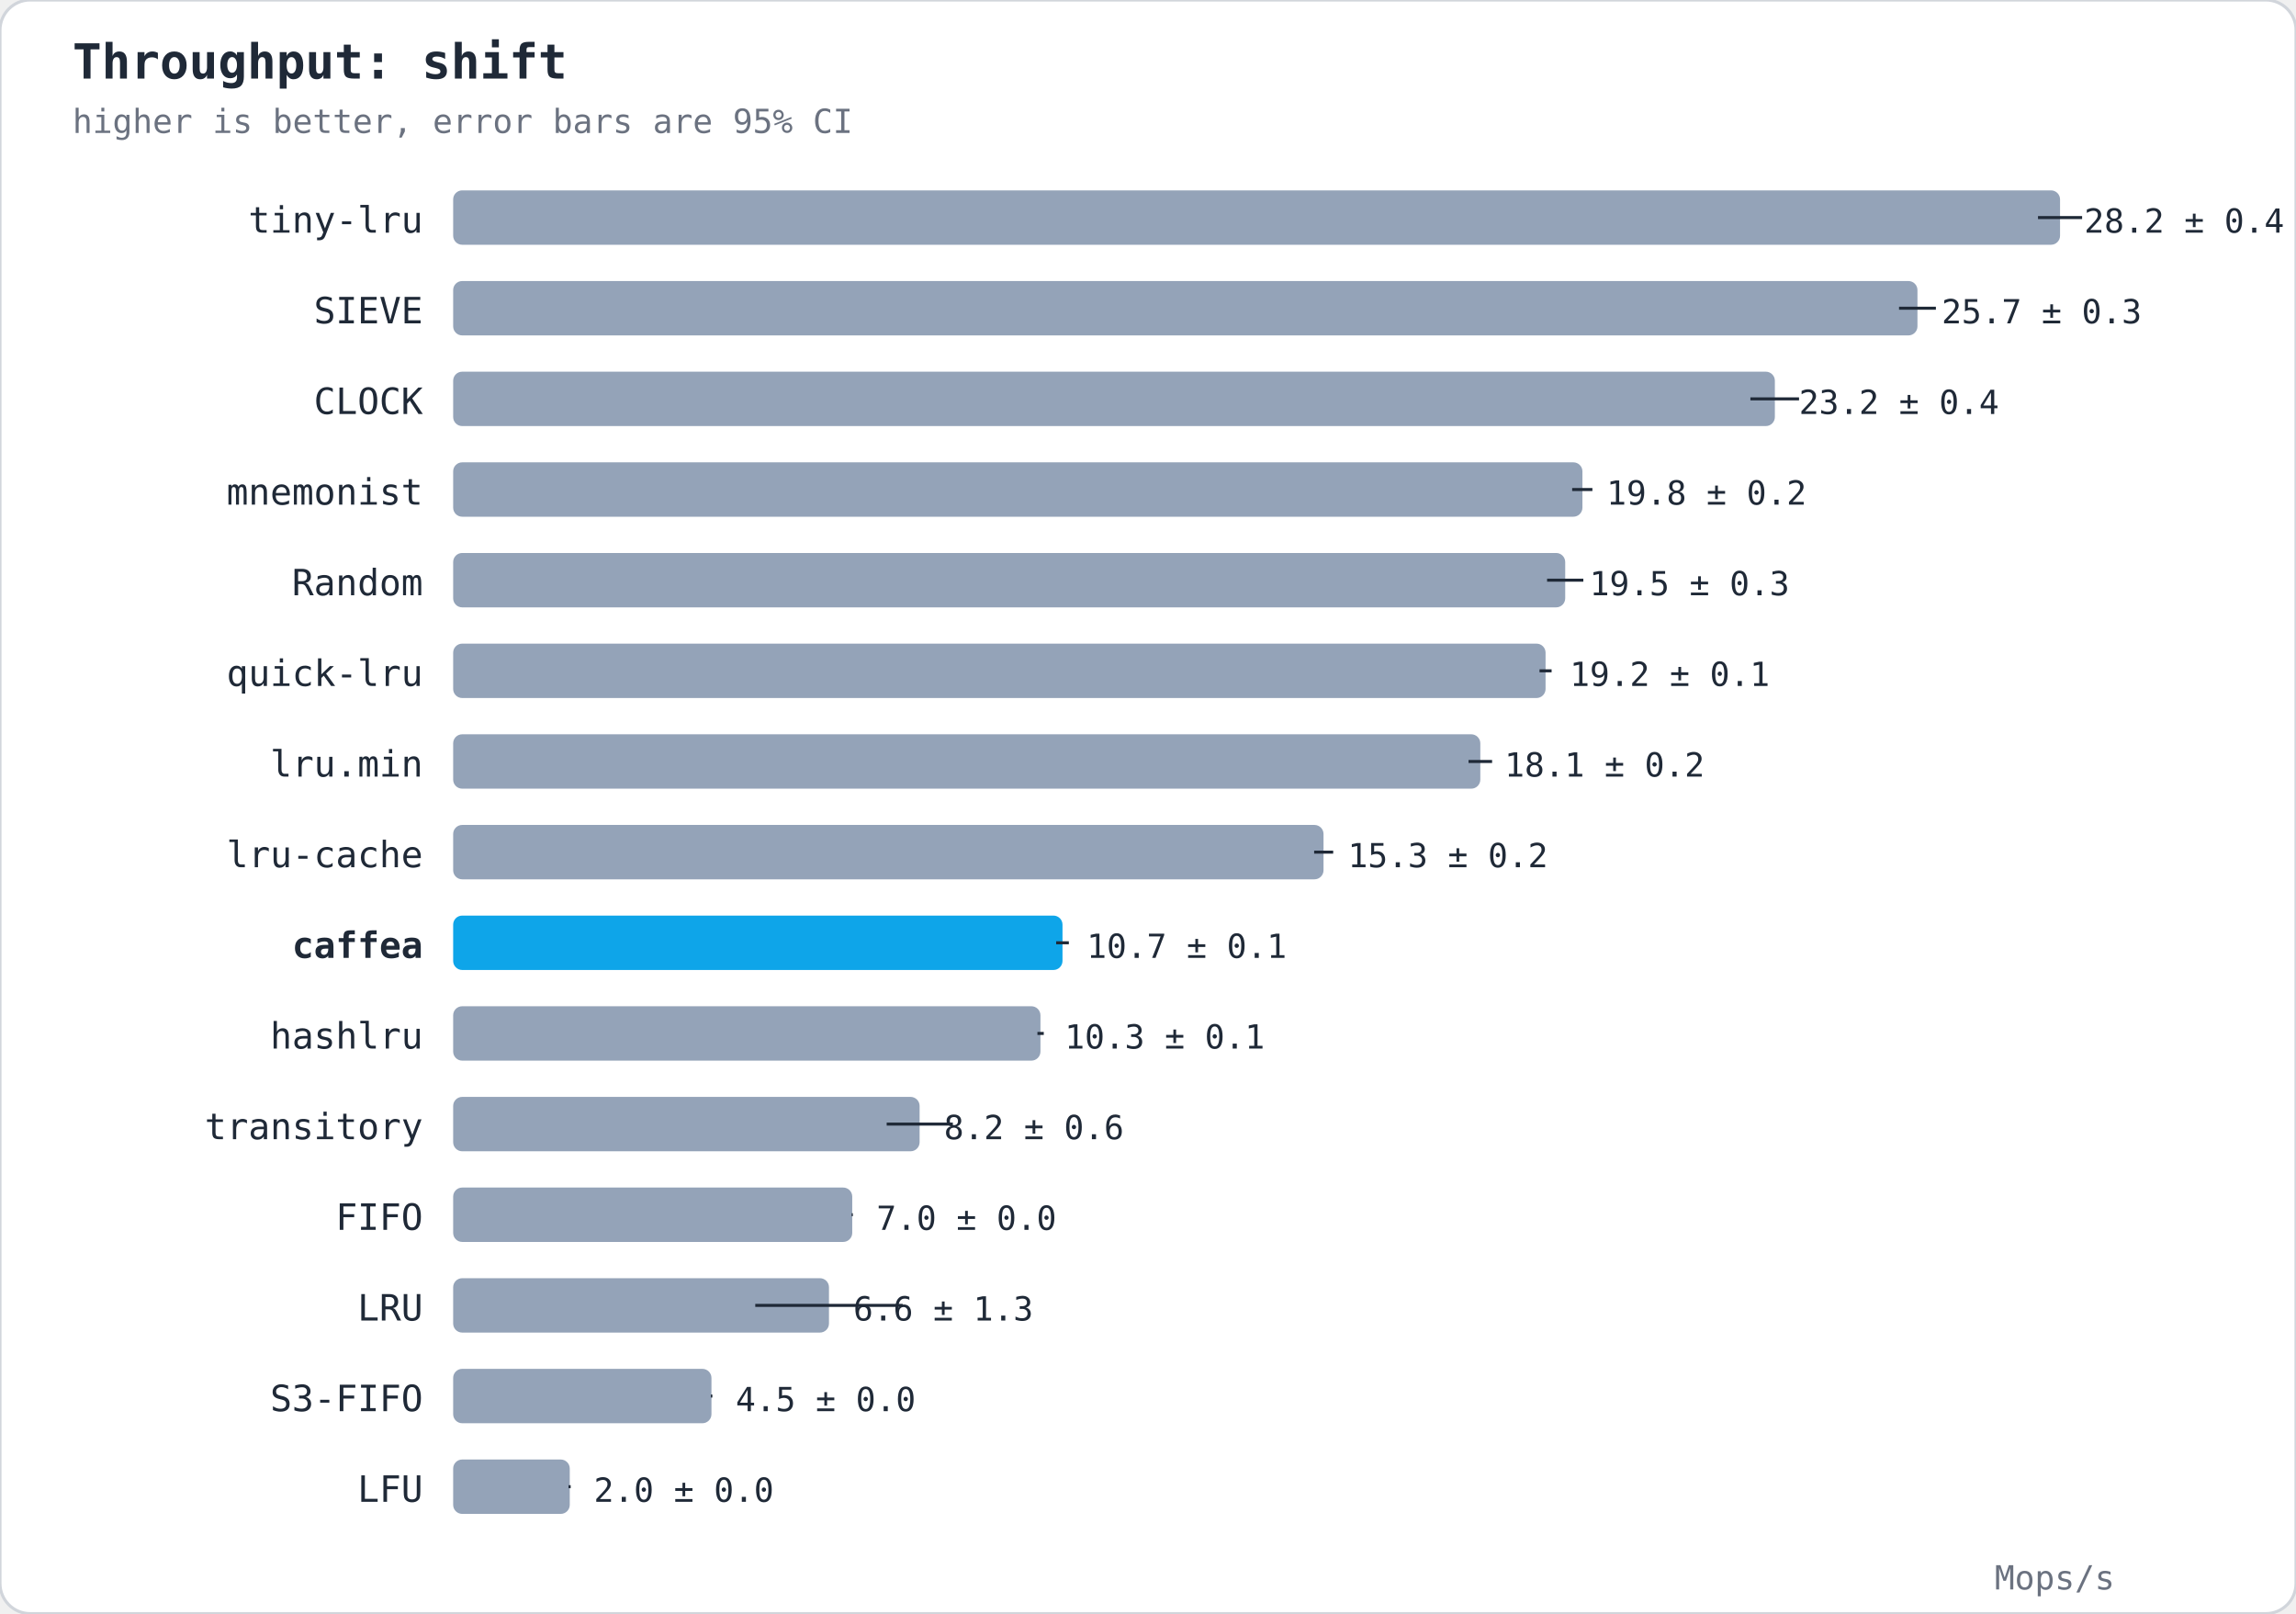
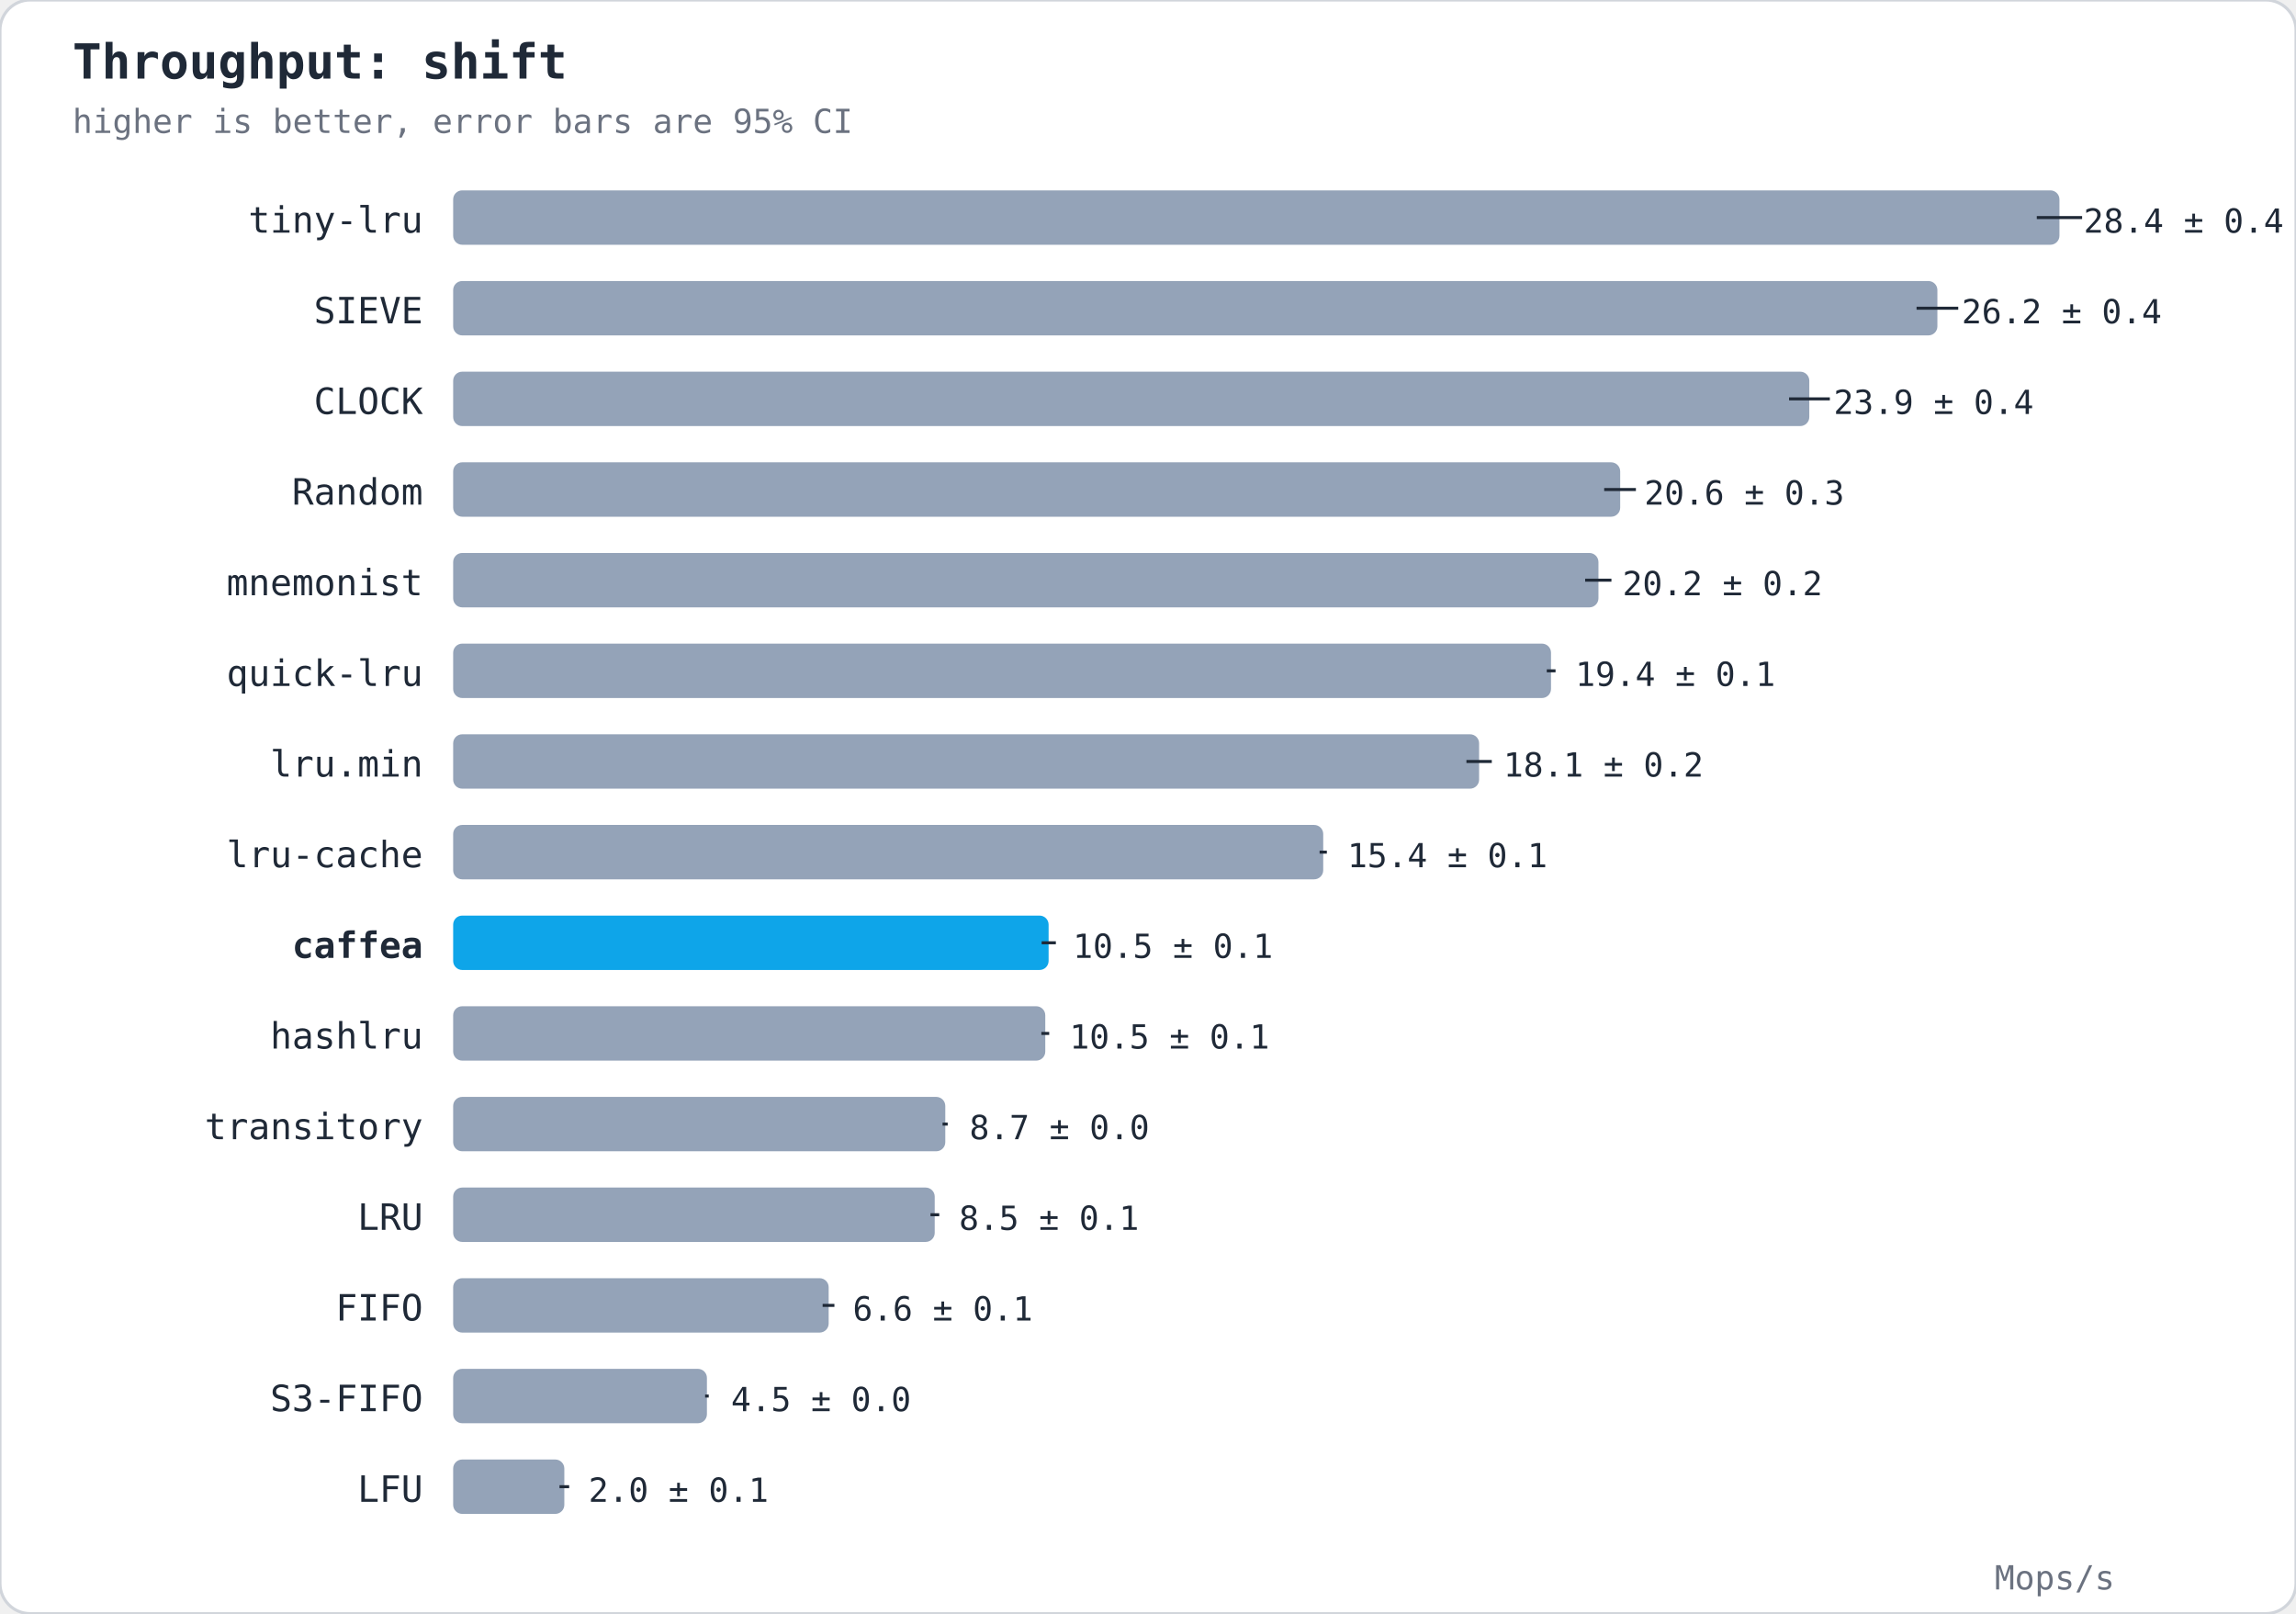
<svg xmlns="http://www.w3.org/2000/svg" viewBox="0 0 760 534" width="760" height="534" role="img">
  <rect x="0" y="0" width="760" height="534" rx="10" fill="#ffffff" stroke="#d1d5db" />
  <text x="24" y="26" font-family="ui-monospace,monospace" font-size="16" font-weight="700" fill="#1f2937">Throughput: shift</text>
  <text x="24" y="44" font-family="ui-monospace,monospace" font-size="11" fill="#6b7280">higher is better, error bars are 95% CI</text>
  <text x="140" y="77" text-anchor="end" font-family="ui-monospace,monospace" font-size="12" font-weight="400" fill="#1f2937">tiny-lru</text>
-   <rect x="150" y="63" width="531.9" height="18" rx="3" fill="#94a3b8" />
-   <line x1="674.6" y1="72" x2="689.2" y2="72" stroke="#1f2937" stroke-width="1" />
-   <text x="689.887" y="77" font-family="ui-monospace,monospace" font-size="11" fill="#1f2937">28.2 ± 0.4</text>
+   <rect x="150" y="63" width="531.7" height="18" rx="3" fill="#94a3b8" />
+   <line x1="674.2" y1="72" x2="689.2" y2="72" stroke="#1f2937" stroke-width="1" />
+   <text x="689.7" y="77" font-family="ui-monospace,monospace" font-size="11" fill="#1f2937">28.4 ± 0.4</text>
  <text x="140" y="107" text-anchor="end" font-family="ui-monospace,monospace" font-size="12" font-weight="400" fill="#1f2937">SIEVE</text>
-   <rect x="150" y="93" width="484.7" height="18" rx="3" fill="#94a3b8" />
-   <line x1="628.6" y1="102" x2="640.8" y2="102" stroke="#1f2937" stroke-width="1" />
-   <text x="642.701" y="107" font-family="ui-monospace,monospace" font-size="11" fill="#1f2937">25.7 ± 0.3</text>
+   <rect x="150" y="93" width="491.3" height="18" rx="3" fill="#94a3b8" />
+   <line x1="634.4" y1="102" x2="648.2" y2="102" stroke="#1f2937" stroke-width="1" />
+   <text x="649.335" y="107" font-family="ui-monospace,monospace" font-size="11" fill="#1f2937">26.2 ± 0.4</text>
  <text x="140" y="137" text-anchor="end" font-family="ui-monospace,monospace" font-size="12" font-weight="400" fill="#1f2937">CLOCK</text>
-   <rect x="150" y="123" width="437.5" height="18" rx="3" fill="#94a3b8" />
-   <line x1="579.4" y1="132" x2="595.5" y2="132" stroke="#1f2937" stroke-width="1" />
-   <text x="595.482" y="137" font-family="ui-monospace,monospace" font-size="11" fill="#1f2937">23.2 ± 0.4</text>
-   <text x="140" y="167" text-anchor="end" font-family="ui-monospace,monospace" font-size="12" font-weight="400" fill="#1f2937">mnemonist</text>
-   <rect x="150" y="153" width="373.8" height="18" rx="3" fill="#94a3b8" />
-   <line x1="520.4" y1="162" x2="527.1" y2="162" stroke="#1f2937" stroke-width="1" />
-   <text x="531.753" y="167" font-family="ui-monospace,monospace" font-size="11" fill="#1f2937">19.8 ± 0.2</text>
-   <text x="140" y="197" text-anchor="end" font-family="ui-monospace,monospace" font-size="12" font-weight="400" fill="#1f2937">Random</text>
-   <rect x="150" y="183" width="368.1" height="18" rx="3" fill="#94a3b8" />
-   <line x1="512.1" y1="192" x2="524.1" y2="192" stroke="#1f2937" stroke-width="1" />
-   <text x="526.128" y="197" font-family="ui-monospace,monospace" font-size="11" fill="#1f2937">19.5 ± 0.3</text>
+   <rect x="150" y="123" width="448.9" height="18" rx="3" fill="#94a3b8" />
+   <line x1="592.2" y1="132" x2="605.7" y2="132" stroke="#1f2937" stroke-width="1" />
+   <text x="606.946" y="137" font-family="ui-monospace,monospace" font-size="11" fill="#1f2937">23.9 ± 0.4</text>
+   <text x="140" y="167" text-anchor="end" font-family="ui-monospace,monospace" font-size="12" font-weight="400" fill="#1f2937">Random</text>
+   <rect x="150" y="153" width="386.3" height="18" rx="3" fill="#94a3b8" />
+   <line x1="531.0" y1="162" x2="541.5" y2="162" stroke="#1f2937" stroke-width="1" />
+   <text x="544.283" y="167" font-family="ui-monospace,monospace" font-size="11" fill="#1f2937">20.6 ± 0.3</text>
+   <text x="140" y="197" text-anchor="end" font-family="ui-monospace,monospace" font-size="12" font-weight="400" fill="#1f2937">mnemonist</text>
+   <rect x="150" y="183" width="379.1" height="18" rx="3" fill="#94a3b8" />
+   <line x1="524.7" y1="192" x2="533.4" y2="192" stroke="#1f2937" stroke-width="1" />
+   <text x="537.057" y="197" font-family="ui-monospace,monospace" font-size="11" fill="#1f2937">20.2 ± 0.2</text>
  <text x="140" y="227" text-anchor="end" font-family="ui-monospace,monospace" font-size="12" font-weight="400" fill="#1f2937">quick-lru</text>
-   <rect x="150" y="213" width="361.6" height="18" rx="3" fill="#94a3b8" />
-   <line x1="509.6" y1="222" x2="513.6" y2="222" stroke="#1f2937" stroke-width="1" />
-   <text x="519.591" y="227" font-family="ui-monospace,monospace" font-size="11" fill="#1f2937">19.2 ± 0.1</text>
+   <rect x="150" y="213" width="363.4" height="18" rx="3" fill="#94a3b8" />
+   <line x1="512.0" y1="222" x2="514.9" y2="222" stroke="#1f2937" stroke-width="1" />
+   <text x="521.442" y="227" font-family="ui-monospace,monospace" font-size="11" fill="#1f2937">19.4 ± 0.1</text>
  <text x="140" y="257" text-anchor="end" font-family="ui-monospace,monospace" font-size="12" font-weight="400" fill="#1f2937">lru.min</text>
-   <rect x="150" y="243" width="340.0" height="18" rx="3" fill="#94a3b8" />
-   <line x1="486.1" y1="252" x2="493.9" y2="252" stroke="#1f2937" stroke-width="1" />
-   <text x="498.009" y="257" font-family="ui-monospace,monospace" font-size="11" fill="#1f2937">18.1 ± 0.2</text>
+   <rect x="150" y="243" width="339.6" height="18" rx="3" fill="#94a3b8" />
+   <line x1="485.4" y1="252" x2="493.8" y2="252" stroke="#1f2937" stroke-width="1" />
+   <text x="497.632" y="257" font-family="ui-monospace,monospace" font-size="11" fill="#1f2937">18.1 ± 0.2</text>
  <text x="140" y="287" text-anchor="end" font-family="ui-monospace,monospace" font-size="12" font-weight="400" fill="#1f2937">lru-cache</text>
-   <rect x="150" y="273" width="288.1" height="18" rx="3" fill="#94a3b8" />
-   <line x1="435.0" y1="282" x2="441.3" y2="282" stroke="#1f2937" stroke-width="1" />
-   <text x="446.14" y="287" font-family="ui-monospace,monospace" font-size="11" fill="#1f2937">15.3 ± 0.2</text>
+   <rect x="150" y="273" width="288.0" height="18" rx="3" fill="#94a3b8" />
+   <line x1="436.8" y1="282" x2="439.2" y2="282" stroke="#1f2937" stroke-width="1" />
+   <text x="445.984" y="287" font-family="ui-monospace,monospace" font-size="11" fill="#1f2937">15.4 ± 0.1</text>
  <text x="140" y="317" text-anchor="end" font-family="ui-monospace,monospace" font-size="12" font-weight="700" fill="#1f2937">caffea</text>
-   <rect x="150" y="303" width="201.7" height="18" rx="3" fill="#0ea5e9" />
-   <line x1="349.6" y1="312" x2="353.8" y2="312" stroke="#1f2937" stroke-width="1" />
-   <text x="359.7" y="317" font-family="ui-monospace,monospace" font-size="11" fill="#1f2937">10.7 ± 0.1</text>
+   <rect x="150" y="303" width="197.1" height="18" rx="3" fill="#0ea5e9" />
+   <line x1="344.8" y1="312" x2="349.5" y2="312" stroke="#1f2937" stroke-width="1" />
+   <text x="355.142" y="317" font-family="ui-monospace,monospace" font-size="11" fill="#1f2937">10.5 ± 0.1</text>
  <text x="140" y="347" text-anchor="end" font-family="ui-monospace,monospace" font-size="12" font-weight="400" fill="#1f2937">hashlru</text>
-   <rect x="150" y="333" width="194.4" height="18" rx="3" fill="#94a3b8" />
-   <line x1="343.4" y1="342" x2="345.5" y2="342" stroke="#1f2937" stroke-width="1" />
-   <text x="352.42" y="347" font-family="ui-monospace,monospace" font-size="11" fill="#1f2937">10.3 ± 0.1</text>
+   <rect x="150" y="333" width="196.0" height="18" rx="3" fill="#94a3b8" />
+   <line x1="344.7" y1="342" x2="347.3" y2="342" stroke="#1f2937" stroke-width="1" />
+   <text x="353.993" y="347" font-family="ui-monospace,monospace" font-size="11" fill="#1f2937">10.5 ± 0.1</text>
  <text x="140" y="377" text-anchor="end" font-family="ui-monospace,monospace" font-size="12" font-weight="400" fill="#1f2937">transitory</text>
-   <rect x="150" y="363" width="154.4" height="18" rx="3" fill="#94a3b8" />
-   <line x1="293.5" y1="372" x2="315.4" y2="372" stroke="#1f2937" stroke-width="1" />
-   <text x="312.442" y="377" font-family="ui-monospace,monospace" font-size="11" fill="#1f2937">8.2 ± 0.6</text>
-   <text x="140" y="407" text-anchor="end" font-family="ui-monospace,monospace" font-size="12" font-weight="400" fill="#1f2937">FIFO</text>
-   <rect x="150" y="393" width="132.1" height="18" rx="3" fill="#94a3b8" />
-   <line x1="281.9" y1="402" x2="282.3" y2="402" stroke="#1f2937" stroke-width="1" />
-   <text x="290.109" y="407" font-family="ui-monospace,monospace" font-size="11" fill="#1f2937">7.0 ± 0.0</text>
-   <text x="140" y="437" text-anchor="end" font-family="ui-monospace,monospace" font-size="12" font-weight="400" fill="#1f2937">LRU</text>
-   <rect x="150" y="423" width="124.4" height="18" rx="3" fill="#94a3b8" />
-   <line x1="250.0" y1="432" x2="298.8" y2="432" stroke="#1f2937" stroke-width="1" />
-   <text x="282.423" y="437" font-family="ui-monospace,monospace" font-size="11" fill="#1f2937">6.6 ± 1.3</text>
+   <rect x="150" y="363" width="162.9" height="18" rx="3" fill="#94a3b8" />
+   <line x1="312.0" y1="372" x2="313.7" y2="372" stroke="#1f2937" stroke-width="1" />
+   <text x="320.883" y="377" font-family="ui-monospace,monospace" font-size="11" fill="#1f2937">8.7 ± 0.0</text>
+   <text x="140" y="407" text-anchor="end" font-family="ui-monospace,monospace" font-size="12" font-weight="400" fill="#1f2937">LRU</text>
+   <rect x="150" y="393" width="159.4" height="18" rx="3" fill="#94a3b8" />
+   <line x1="308.0" y1="402" x2="310.9" y2="402" stroke="#1f2937" stroke-width="1" />
+   <text x="317.424" y="407" font-family="ui-monospace,monospace" font-size="11" fill="#1f2937">8.5 ± 0.1</text>
+   <text x="140" y="437" text-anchor="end" font-family="ui-monospace,monospace" font-size="12" font-weight="400" fill="#1f2937">FIFO</text>
+   <rect x="150" y="423" width="124.3" height="18" rx="3" fill="#94a3b8" />
+   <line x1="272.3" y1="432" x2="276.2" y2="432" stroke="#1f2937" stroke-width="1" />
+   <text x="282.26" y="437" font-family="ui-monospace,monospace" font-size="11" fill="#1f2937">6.6 ± 0.1</text>
  <text x="140" y="467" text-anchor="end" font-family="ui-monospace,monospace" font-size="12" font-weight="400" fill="#1f2937">S3-FIFO</text>
-   <rect x="150" y="453" width="85.5" height="18" rx="3" fill="#94a3b8" />
-   <line x1="235.3" y1="462" x2="235.8" y2="462" stroke="#1f2937" stroke-width="1" />
-   <text x="243.515" y="467" font-family="ui-monospace,monospace" font-size="11" fill="#1f2937">4.5 ± 0.0</text>
+   <rect x="150" y="453" width="84.0" height="18" rx="3" fill="#94a3b8" />
+   <line x1="233.4" y1="462" x2="234.6" y2="462" stroke="#1f2937" stroke-width="1" />
+   <text x="241.981" y="467" font-family="ui-monospace,monospace" font-size="11" fill="#1f2937">4.5 ± 0.0</text>
  <text x="140" y="497" text-anchor="end" font-family="ui-monospace,monospace" font-size="12" font-weight="400" fill="#1f2937">LFU</text>
-   <rect x="150" y="483" width="38.6" height="18" rx="3" fill="#94a3b8" />
-   <line x1="188.2" y1="492" x2="188.9" y2="492" stroke="#1f2937" stroke-width="1" />
-   <text x="196.56" y="497" font-family="ui-monospace,monospace" font-size="11" fill="#1f2937">2.0 ± 0.0</text>
+   <rect x="150" y="483" width="36.8" height="18" rx="3" fill="#94a3b8" />
+   <line x1="185.2" y1="492" x2="188.4" y2="492" stroke="#1f2937" stroke-width="1" />
+   <text x="194.795" y="497" font-family="ui-monospace,monospace" font-size="11" fill="#1f2937">2.0 ± 0.1</text>
  <text x="700" y="526" text-anchor="end" font-family="ui-monospace,monospace" font-size="11" fill="#6b7280">Mops/s</text>
</svg>
